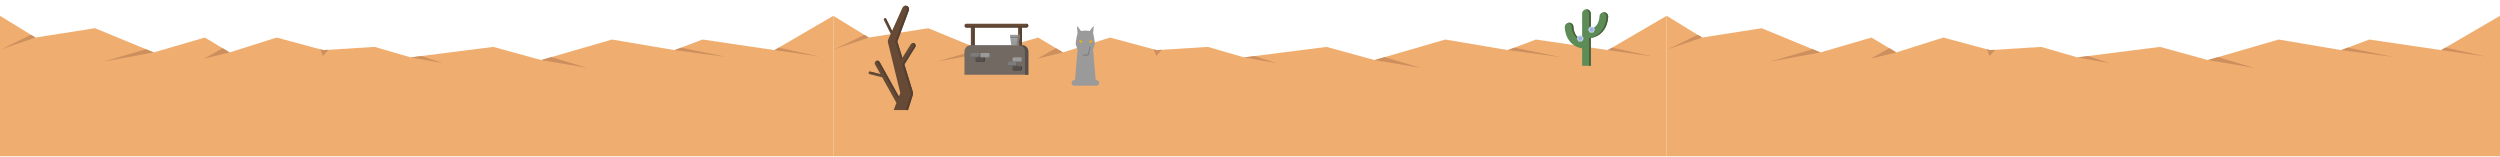
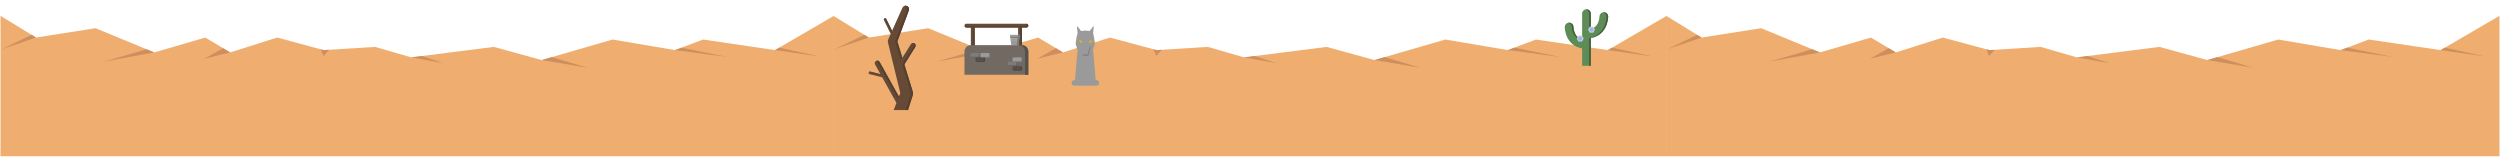
<svg xmlns="http://www.w3.org/2000/svg" version="1.1" x="0px" y="0px" viewBox="0 0 14400 900" enable-background="new 0 0 14400 900" xml:space="preserve">
  <g id="Layer_5">
</g>
  <g id="Layer_3">
</g>
  <g id="Layer_2">
</g>
  <g id="Layer_1">
</g>
  <g id="measurement_x5F_tools">
    <g>
      <polygon fill="#EFAE6F" points="4800,91.095 5004.25,216.238 5347,162.399 5685.665,301.959 5979.606,216.238 6122.711,301.959     6393.523,216.238 6661.92,288.602 6957.41,270.076 7165.934,330.518 7641.273,270.076 7917.218,345.921 8325.137,227.656     8685.064,288.602 8846.767,227.656 9260.949,288.602 9600,91.095 9600,900 4800,900   " />
      <polygon fill="#CE8F5F" points="5004.25,216.238 4807,283.556 4978.657,200.557   " />
      <polygon fill="#CE8F5F" points="5685.665,301.959 5396,354.792 5641.006,283.556   " />
      <polygon fill="#CE8F5F" points="6122.711,301.959 5974,338.281 6082.042,277.597   " />
      <polygon fill="#CE8F5F" points="7165.934,330.518 7353.674,364.509 7227.085,322.742   " />
      <polygon fill="#CE8F5F" points="6644.399,283.878 6660,322.742 6692.479,286.686 6661.92,288.602   " />
      <polygon fill="#CE8F5F" points="7917.218,345.921 8182.466,390.718 7976.022,328.873   " />
      <polygon fill="#CE8F5F" points="8685.064,288.602 8989.501,328.873 8722.819,274.373   " />
      <polygon fill="#CE8F5F" points="9285.377,274.373 9521.975,326.1 9260.949,288.602   " />
    </g>
    <g>
-       <polygon fill="#EFAE6F" points="0,91.095 204.25,216.238 547,162.399 885.665,301.959 1179.606,216.238 1322.711,301.959     1593.523,216.238 1861.92,288.602 2157.41,270.076 2365.934,330.518 2841.273,270.076 3117.218,345.921 3525.137,227.656     3885.065,288.602 4046.767,227.656 4460.95,288.602 4800,91.095 4800,900 0,900   " />
-       <polygon fill="#CE8F5F" points="204.25,216.238 7,283.556 178.657,200.557   " />
-       <polygon fill="#CE8F5F" points="885.665,301.959 596,354.792 841.006,283.556   " />
-       <polygon fill="#CE8F5F" points="1322.711,301.959 1174,338.281 1282.042,277.597   " />
-       <polygon fill="#CE8F5F" points="2365.934,330.518 2553.674,364.509 2427.085,322.742   " />
-       <polygon fill="#CE8F5F" points="1844.4,283.878 1860,322.742 1892.479,286.686 1861.92,288.602   " />
-       <polygon fill="#CE8F5F" points="3117.218,345.921 3382.466,390.718 3176.022,328.873   " />
-       <polygon fill="#CE8F5F" points="3885.065,288.602 4189.501,328.873 3922.819,274.373   " />
-       <polygon fill="#CE8F5F" points="4485.377,274.373 4721.974,326.1 4460.95,288.602   " />
+       <polygon fill="#EFAE6F" points="3,91.095 207.25,216.238 550,162.399 888.665,301.959 1182.606,216.238 1325.711,301.959     1596.523,216.238 1864.92,288.602 2160.41,270.076 2368.934,330.518 2844.273,270.076 3120.218,345.921 3528.137,227.656     3888.065,288.602 4049.767,227.656 4463.95,288.602 4803,91.095 4803,900 3,900   " />
+       <polygon fill="#CE8F5F" points="207.25,216.238 10,283.556 181.657,200.557   " />
+       <polygon fill="#CE8F5F" points="888.665,301.959 599,354.792 844.006,283.556   " />
+       <polygon fill="#CE8F5F" points="1325.711,301.959 1177,338.281 1285.042,277.597   " />
+       <polygon fill="#CE8F5F" points="2368.934,330.518 2556.674,364.509 2430.085,322.742   " />
+       <polygon fill="#CE8F5F" points="1847.4,283.878 1863,322.742 1895.479,286.686 1864.92,288.602   " />
+       <polygon fill="#CE8F5F" points="3120.218,345.921 3385.466,390.718 3179.022,328.873   " />
+       <polygon fill="#CE8F5F" points="3888.065,288.602 4192.501,328.873 3925.819,274.373   " />
+       <polygon fill="#CE8F5F" points="4488.377,274.373 4724.974,326.1 4463.95,288.602   " />
    </g>
    <g>
-       <polygon fill="#EFAE6F" points="9600,91.095 9804.25,216.238 10147,162.399 10485.665,301.959 10779.605,216.238     10922.711,301.959 11193.523,216.238 11461.92,288.602 11757.41,270.076 11965.934,330.518 12441.273,270.076 12717.219,345.921     13125.137,227.656 13485.064,288.602 13646.767,227.656 14060.949,288.602 14400,91.095 14400,900 9600,900   " />
-       <polygon fill="#CE8F5F" points="9804.25,216.238 9607,283.556 9778.657,200.557   " />
-       <polygon fill="#CE8F5F" points="10485.665,301.959 10196,354.792 10441.006,283.556   " />
-       <polygon fill="#CE8F5F" points="10922.711,301.959 10774,338.281 10882.042,277.597   " />
-       <polygon fill="#CE8F5F" points="11965.934,330.518 12153.674,364.509 12027.085,322.742   " />
-       <polygon fill="#CE8F5F" points="11444.399,283.878 11460,322.742 11492.479,286.686 11461.92,288.602   " />
-       <polygon fill="#CE8F5F" points="12717.219,345.921 12982.466,390.718 12776.022,328.873   " />
-       <polygon fill="#CE8F5F" points="13485.064,288.602 13789.501,328.873 13522.819,274.373   " />
-       <polygon fill="#CE8F5F" points="14085.377,274.373 14321.975,326.1 14060.949,288.602   " />
+       <polygon fill="#EFAE6F" points="9597,91.095 9801.25,216.238 10144,162.399 10482.665,301.959 10776.605,216.238     10919.711,301.959 11190.523,216.238 11458.92,288.602 11754.41,270.076 11962.934,330.518 12438.273,270.076 12714.219,345.921     13122.137,227.656 13482.064,288.602 13643.767,227.656 14057.949,288.602 14397,91.095 14397,900 9597,900   " />
+       <polygon fill="#CE8F5F" points="9801.25,216.238 9604,283.556 9775.657,200.557   " />
+       <polygon fill="#CE8F5F" points="10482.665,301.959 10193,354.792 10438.006,283.556   " />
+       <polygon fill="#CE8F5F" points="10919.711,301.959 10771,338.281 10879.042,277.597   " />
+       <polygon fill="#CE8F5F" points="11962.934,330.518 12150.674,364.509 12024.085,322.742   " />
+       <polygon fill="#CE8F5F" points="11441.399,283.878 11457,322.742 11489.479,286.686 11458.92,288.602   " />
+       <polygon fill="#CE8F5F" points="12714.219,345.921 12979.466,390.718 12773.022,328.873   " />
+       <polygon fill="#CE8F5F" points="13482.064,288.602 13786.501,328.873 13519.819,274.373   " />
+       <polygon fill="#CE8F5F" points="14082.377,274.373 14318.975,326.1 14057.949,288.602   " />
    </g>
    <g id="peter_17_">
      <g>
        <path fill="#5E8C57" d="M9238.048,70.467c-13.808,0-25,11.192-25,25c0,0.191-0.424,19.946-9.86,38.819     c-8.636,17.271-21.875,28.239-40.14,33.159V78.65c0-13.807-11.193-25-25-25s-25,11.193-25,25v148.978     c-18.265-4.92-31.504-15.887-40.14-33.159c-9.437-18.873-9.86-38.628-9.86-38.819c0-13.808-11.192-25-25-25s-25,11.192-25,25     c0,3.163,0.425,31.751,15.14,61.181c9.228,18.455,22.073,33.258,38.181,43.995c13.561,9.041,29.193,15.018,46.68,17.873v100.126     h50v-160.31c17.486-2.854,33.119-8.832,46.68-17.873c16.107-10.737,28.953-25.54,38.181-43.995     c14.715-29.43,15.14-58.018,15.14-61.181C9263.048,81.659,9251.855,70.467,9238.048,70.467z" />
        <g>
          <path fill="#475E38" d="M9053.048,155.65c0,0.191,0.424,19.946,9.86,38.819c8.636,17.271,21.875,28.239,40.14,33.159v-3.526      c-13.193-5.861-23.169-15.69-30.14-29.633c-9.437-18.873-9.86-38.628-9.86-38.819c0-13.808-11.192-25-25-25      c-1.713,0-3.385,0.173-5,0.501C9044.459,133.468,9053.048,143.555,9053.048,155.65z" />
          <path fill="#475E38" d="M9153.048,78.65v88.795c3.521-0.948,6.85-2.127,10-3.526V78.65c0-13.807-11.193-25-25-25      c-1.713,0-3.385,0.173-5,0.501C9144.458,56.468,9153.048,66.556,9153.048,78.65z" />
          <path fill="#475E38" d="M9238.048,70.467c-1.713,0-3.385,0.173-5,0.501c11.411,2.316,20,12.404,20,24.499      c0,3.163-0.425,31.751-15.14,61.181c-9.228,18.455-22.073,33.258-38.181,43.995c-13.561,9.041-29.193,15.018-46.68,17.873      v160.31h10v-160.31c17.486-2.854,33.119-8.832,46.68-17.873c16.107-10.737,28.953-25.54,38.181-43.995      c14.715-29.43,15.14-58.018,15.14-61.181C9263.048,81.659,9251.855,70.467,9238.048,70.467z" />
        </g>
      </g>
      <polygon fill="#BCD4E8" points="9157.199,188.094 9147.199,170.773 9157.199,153.453 9177.199,153.453 9187.199,170.773     9177.199,188.094   " />
      <polygon fill="#BCD4E8" points="9092.224,239.414 9082.224,222.094 9092.224,204.773 9112.224,204.773 9122.224,222.094     9112.224,239.414   " />
      <polygon fill="#A6AEE8" points="9177.577,176.765 9167.199,182.757 9156.82,176.765 9156.82,164.781 9167.199,158.789     9177.577,164.781   " />
      <polygon fill="#A6AEE8" points="9112.602,228.086 9102.224,234.078 9091.845,228.086 9091.845,216.102 9102.224,210.11     9112.602,216.102   " />
    </g>
    <g id="dead_x5F_tree_1_">
      <path fill="#664A36" d="M5008.696,427.017l72.767,18.447l82.016,147.321l-16.087,41.385h82.436l27.05-84.01l0.65-2.011    c1.976-6.114,2.16-12.875,0.128-19.483l-48.48-157.656l62.806-100.535c4.389-7.025,2.252-16.279-4.774-20.669    c-7.028-4.391-16.281-2.252-20.669,4.774l-49.031,78.485l-28.98-94.242l66.508-179.138c3.608-9.788-0.916-20.898-10.579-25.227    c-10.086-4.518-21.925-0.005-26.443,10.081l-59.635,133.121l-33.866-68.734c-1.83-3.716-6.326-5.244-10.042-3.413    c-3.716,1.83-5.244,6.327-3.413,10.042l39.069,79.296c0.092,0.188,0.206,0.356,0.312,0.532l-14.59,32.57    c-2.108,4.704-2.733,10.131-1.417,15.527l0.392,1.606l70.844,290.621l-8.07,20.761l-111.107-199.577    c-4.028-7.238-13.163-9.839-20.401-5.81s-9.84,13.163-5.81,20.401l31.155,55.962l-59.051-14.97    c-4.015-1.015-8.096,1.412-9.112,5.428C5002.25,421.918,5004.68,425.998,5008.696,427.017z" />
      <path fill="#544032" d="M5211.558,34.458c9.662,4.329,14.187,15.438,10.578,25.227l-66.508,179.138l33.235,108.078l8.644-13.836    l-28.98-94.242l66.508-179.138c3.608-9.788-0.916-20.898-10.578-25.227c-4.802-2.151-9.993-2.235-14.61-0.665    C5210.42,33.989,5210.993,34.204,5211.558,34.458z" />
      <path fill="#544032" d="M5053.589,356.892l118.702,213.219l5.304-13.643l-111.107-199.577c-3.872-6.958-12.458-9.612-19.547-6.23    C5049.656,351.955,5052.016,354.063,5053.589,356.892z" />
      <path fill="#544032" d="M5267.207,249.806c-4.507-2.816-9.924-2.934-14.391-0.812c0.506,0.242,1.005,0.508,1.492,0.812    c7.026,4.39,9.163,13.644,4.774,20.669l-62.806,100.535l48.48,157.656c2.032,6.608,1.849,13.369-0.128,19.483l-0.65,2.011    l-27.05,84.01h12.898l27.05-84.01l0.65-2.011c1.977-6.114,2.16-12.875,0.128-19.483l-48.48-157.656l62.806-100.535    C5276.37,263.449,5274.233,254.195,5267.207,249.806z" />
      <path fill="#544032" d="M5073.551,431.253l-2.119-3.807l-59.051-14.97c-2.449-0.619-4.919,0.048-6.707,1.57L5073.551,431.253z" />
      <path fill="#544032" d="M5135.185,184.788l3.193-7.128l-33.866-68.734c-1.689-3.431-5.651-4.99-9.173-3.769L5135.185,184.788z" />
    </g>
    <g id="well">
      <g id="well_2_">
        <path fill="#664A36" d="M5912.084,136.548h-25.745h-11.034h-11.034H5614.18h-11.034h-11.034h-25.745     c-6.094,0-11.034,4.939-11.034,11.034c0,6.094,4.939,11.034,11.034,11.034h25.745v233.19c0,6.094,4.939,11.034,11.034,11.034     s11.034-4.939,11.034-11.034v-233.19h250.093v233.376c0,6.094,4.939,11.034,11.034,11.034s11.034-4.939,11.034-11.034V158.615     h25.745c6.094,0,11.034-4.939,11.034-11.034C5923.118,141.488,5918.179,136.548,5912.084,136.548z" />
        <path fill="#726962" d="M5886.34,260.045h-294.228c-20.312,0-36.778,16.467-36.778,36.778v133.74h367.784v-133.74     C5923.118,276.512,5906.651,260.045,5886.34,260.045z" />
        <path fill="#544032" d="M5913.418,136.637c0.367,1.099,0.574,2.271,0.574,3.494c0,6.094-4.939,11.034-11.033,11.034h-25.745     h-22.067h-250.093h-47.812c-0.452,0-0.896-0.036-1.334-0.088c1.463,4.379,5.588,7.54,10.46,7.54h38.686v101.429h9.126V158.615     h240.967h22.067v101.429h9.126V158.615h25.745c6.094,0,11.034-4.939,11.034-11.034     C5923.118,141.94,5918.882,137.297,5913.418,136.637z" />
        <g>
          <g>
            <polygon fill="#9B9A9A" points="5819.575,220.47 5820.414,226.629 5870.906,226.629 5871.744,220.47      " />
            <polygon fill="#9B9A9A" points="5874.486,200.307 5816.833,200.307 5818.574,213.115 5872.744,213.115      " />
            <polygon fill="#9B9A9A" points="5824.994,260.308 5866.325,260.308 5869.905,233.985 5821.413,233.985      " />
            <polygon fill="#7C7C7C" points="5818.574,213.115 5819.075,216.793 5819.575,220.47 5871.743,220.47 5872.244,216.793        5872.744,213.115      " />
            <polygon fill="#7C7C7C" points="5820.413,226.629 5820.913,230.308 5821.413,233.985 5869.905,233.985 5870.406,230.308        5870.906,226.629      " />
          </g>
          <polygon fill="#7C7C7C" points="5863.576,200.307 5855.415,260.308 5866.325,260.308 5874.486,200.307     " />
        </g>
        <path fill="#7C7C7C" d="M5645.882,323.01c0,4.062-3.293,7.356-7.356,7.356h-40.456c-4.062,0-7.356-3.293-7.356-7.356v-10.298     c0-4.062,3.293-7.356,7.356-7.356h40.456c4.062,0,7.356,3.293,7.356,7.356V323.01z" />
        <path fill="#9B9A9A" d="M5701.049,323.01c0,4.062-3.293,7.356-7.356,7.356h-40.456c-4.062,0-7.355-3.293-7.355-7.356v-10.298     c0-4.062,3.293-7.356,7.355-7.356h40.456c4.062,0,7.356,3.293,7.356,7.356V323.01z" />
        <path fill="#564F4B" d="M5673.465,348.019c0,4.062-3.293,7.356-7.355,7.356h-40.457c-4.062,0-7.355-3.293-7.355-7.356v-10.298     c0-4.062,3.293-7.356,7.355-7.356h40.457c4.062,0,7.355,3.293,7.355,7.356V348.019z" />
        <path fill="#564F4B" d="M5887.035,398.037c0,4.062-3.293,7.356-7.355,7.356h-40.457c-4.062,0-7.355-3.293-7.355-7.356V387.74     c0-4.062,3.293-7.356,7.355-7.356h40.457c4.062,0,7.355,3.293,7.355,7.356V398.037z" />
        <path fill="#9B9A9A" d="M5887.035,348.019c0,4.062-3.293,7.356-7.355,7.356h-40.457c-4.062,0-7.355-3.293-7.355-7.356v-10.298     c0-4.062,3.293-7.356,7.355-7.356h40.457c4.062,0,7.355,3.293,7.355,7.356V348.019z" />
        <path fill="#7C7C7C" d="M5859.451,373.028c0,4.062-3.293,7.356-7.355,7.356h-40.456c-4.062,0-7.356-3.293-7.356-7.356V362.73     c0-4.062,3.293-7.356,7.356-7.356h40.456c4.062,0,7.355,3.293,7.355,7.356V373.028z" />
        <path fill="#564F4B" d="M5641.04,305.825c0.728,1.142,1.164,2.489,1.164,3.944v10.298c0,4.062-3.292,7.356-7.355,7.356h-40.456     c-0.887,0-1.726-0.182-2.513-0.469c1.306,2.046,3.583,3.412,6.191,3.412h40.456c4.063,0,7.356-3.293,7.356-7.356v-10.298     C5645.882,309.536,5643.858,306.855,5641.04,305.825z" />
        <path fill="#7C7C7C" d="M5696.207,305.825c0.729,1.142,1.165,2.489,1.165,3.944v10.298c0,4.062-3.293,7.356-7.356,7.356h-40.456     c-0.887,0-1.726-0.182-2.513-0.469c1.306,2.046,3.583,3.412,6.19,3.412h40.456c4.063,0,7.356-3.293,7.356-7.356v-10.298     C5701.049,309.536,5699.026,306.855,5696.207,305.825z" />
        <path fill="#3F3E3E" d="M5668.623,330.835c0.729,1.142,1.165,2.489,1.165,3.944v10.298c0,4.062-3.293,7.356-7.355,7.356h-40.457     c-0.886,0-1.726-0.182-2.513-0.469c1.306,2.046,3.583,3.412,6.19,3.412h40.457c4.063,0,7.355-3.293,7.355-7.356v-10.298     C5673.465,334.545,5671.442,331.865,5668.623,330.835z" />
        <path fill="#3F3E3E" d="M5882.193,380.853c0.729,1.142,1.165,2.489,1.165,3.944v10.298c0,4.062-3.293,7.356-7.356,7.356h-40.456     c-0.886,0-1.726-0.182-2.513-0.469c1.306,2.046,3.583,3.412,6.19,3.412h40.457c4.062,0,7.355-3.293,7.355-7.356V387.74     C5887.035,384.564,5885.012,381.883,5882.193,380.853z" />
        <path fill="#564F4B" d="M5854.609,355.844c0.728,1.142,1.164,2.489,1.164,3.944v10.298c0,4.063-3.292,7.356-7.355,7.356h-40.457     c-0.886,0-1.725-0.182-2.513-0.469c1.306,2.046,3.583,3.412,6.191,3.412h40.456c4.063,0,7.355-3.293,7.355-7.356V362.73     C5859.451,359.554,5857.428,356.874,5854.609,355.844z" />
        <path fill="#7C7C7C" d="M5882.192,330.835c0.729,1.142,1.165,2.489,1.165,3.944v10.298c0,4.062-3.293,7.356-7.356,7.356h-40.456     c-0.887,0-1.726-0.182-2.513-0.469c1.306,2.046,3.583,3.412,6.19,3.412h40.457c4.062,0,7.355-3.293,7.355-7.356v-10.298     C5887.035,334.545,5885.012,331.865,5882.192,330.835z" />
      </g>
      <path fill="#564F4B" d="M5886.34,260.045h-19.288c20.31,0.002,36.775,16.468,36.775,36.778v133.74l19.292,0v-133.74    C5923.118,276.512,5906.651,260.045,5886.34,260.045z" />
    </g>
    <g id="wolf_1_">
      <path fill="#9B9A9A" d="M6314.958,461.545h-3.526l-15.3-175.508l7.389-23.417c0.098-0.15,2.43-5.861,2.599-7.943    c1.289-15.903-9.459-63.116-9.459-63.116c-0.006-0.021-0.015-0.041-0.021-0.062c-0.111-0.373-0.245-0.737-0.382-1.1l3.878-36.046    c0.079-0.759-0.228-1.544-0.881-2.039c-0.993-0.751-2.407-0.556-3.158,0.437l-19.648,25.96c0,0-18.601-2.71-24.851-2.71    c-6.25,0-24.854,2.71-24.854,2.71l-19.648-25.96c-0.462-0.607-1.224-0.969-2.039-0.881c-1.238,0.133-2.133,1.245-2,2.483    l3.878,36.045c-0.138,0.363-0.271,0.727-0.382,1.1c-0.006,0.021-0.015,0.041-0.021,0.062c0,0-11.628,47.165-10.46,63.116    c0.153,2.084,2.501,7.794,2.599,7.943l8.388,23.417l-15.3,175.508h-3.526c-8.859,0-16.041,7.182-16.041,16.041    s7.182,16.041,16.041,16.041h63.363h63.363c8.86,0,16.042-7.182,16.042-16.041S6323.818,461.545,6314.958,461.545z" />
      <g>
        <path fill="#FFB000" d="M6221.72,244.277c-2.678-1.709-6.48-10.931-6.48-10.931s9.965-0.436,12.644,1.273     c2.678,1.709,6.48,10.931,6.48,10.931S6224.398,245.986,6221.72,244.277z" />
      </g>
      <g>
        <path fill="#FFB000" d="M6284.859,244.277c2.678-1.709,6.48-10.931,6.48-10.931s-9.965-0.436-12.644,1.273     c-2.678,1.709-6.48,10.931-6.48,10.931S6282.181,245.986,6284.859,244.277z" />
      </g>
      <g>
        <path fill="#7C7C7C" d="M6277.58,265.704c0.061,0.809-0.001,1.64-0.219,2.469l-10.712,40.779     c-0.866,3.297-3.846,5.595-7.254,5.595h-22.061c-1.238,0-2.415-0.311-3.459-0.855l0.375,1.429     c0.866,3.297,3.846,5.595,7.254,5.595h22.06c3.408,0,6.388-2.298,7.254-5.595l10.712-40.779     C6282.453,270.828,6280.723,267.243,6277.58,265.704z" />
      </g>
    </g>
  </g>
</svg>
